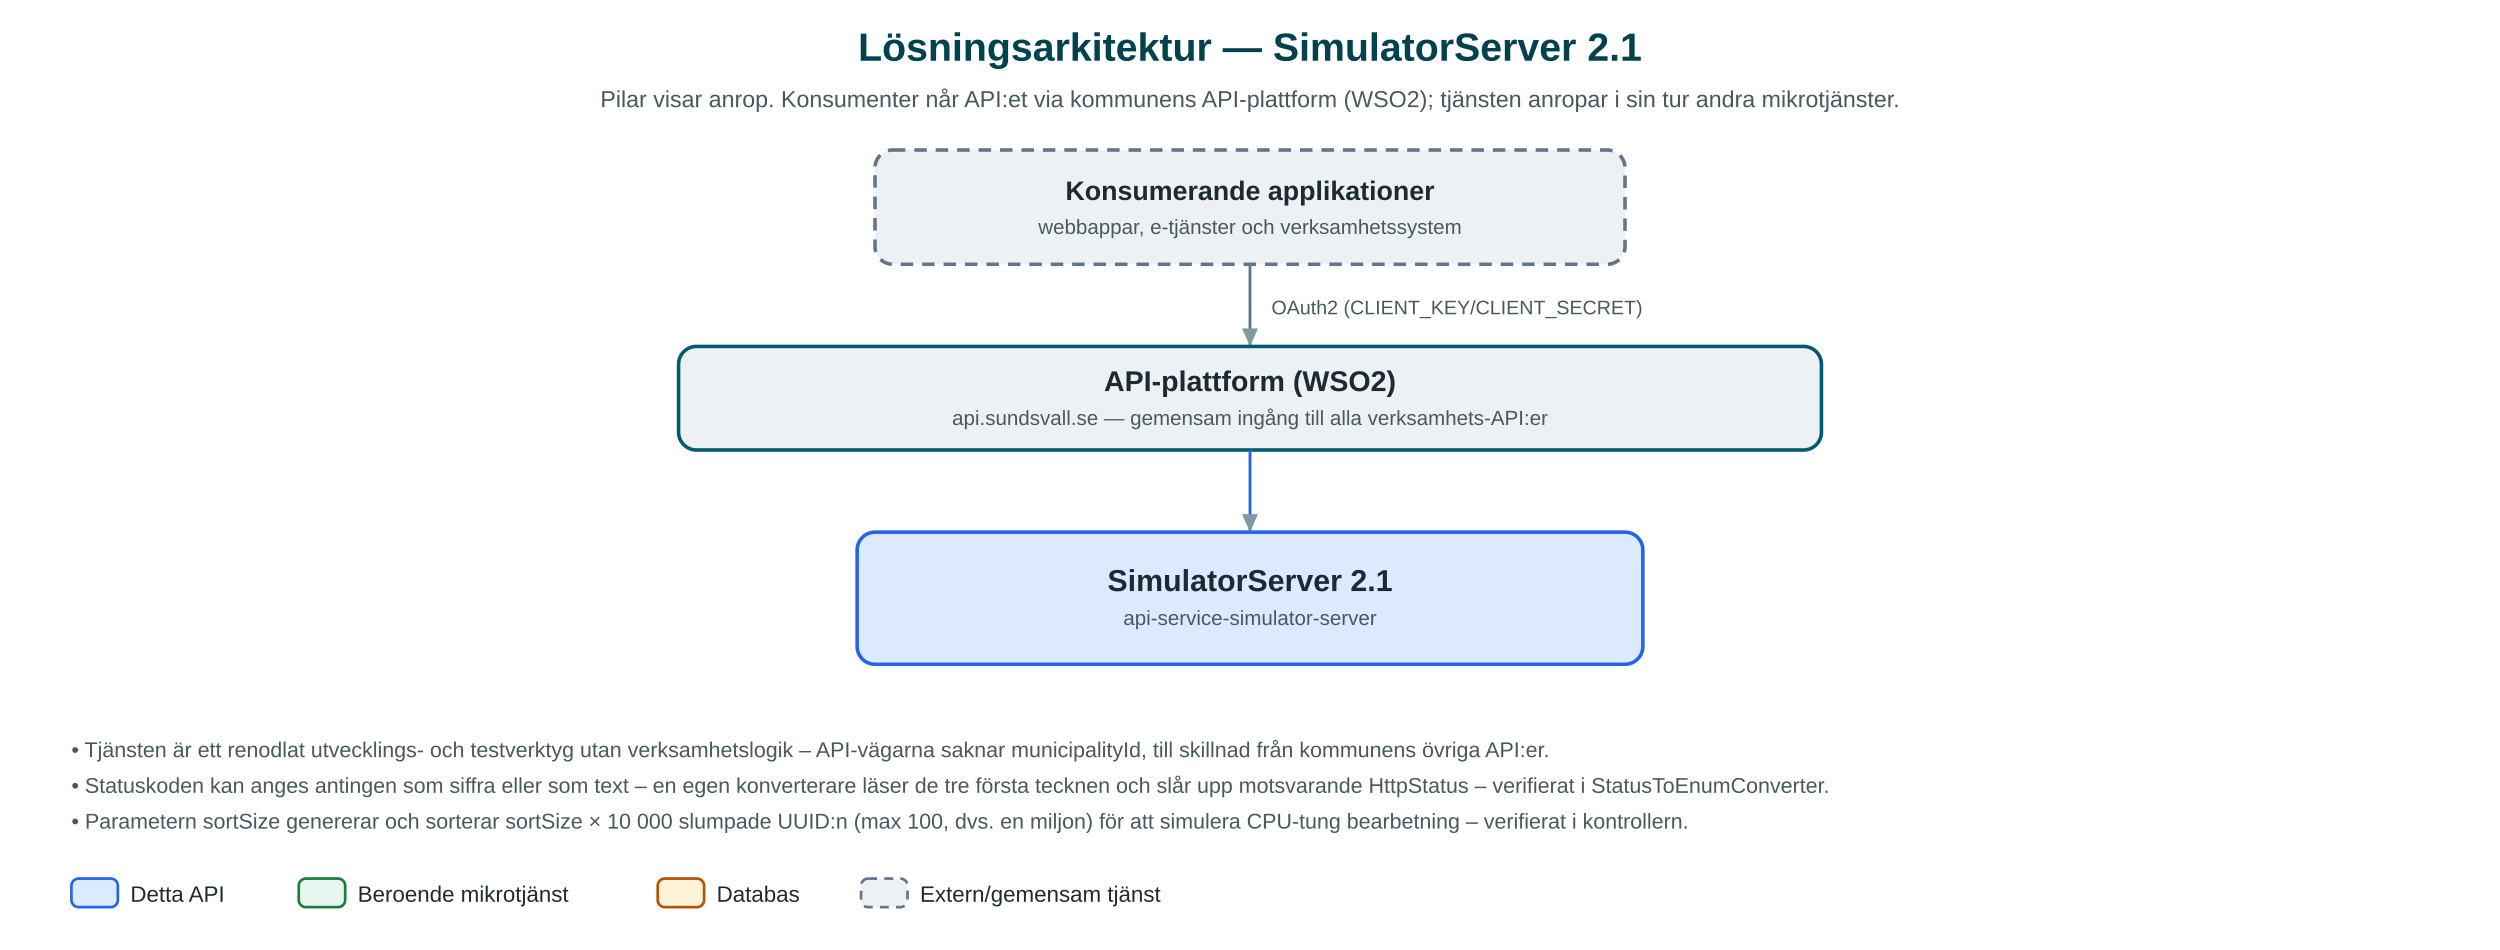
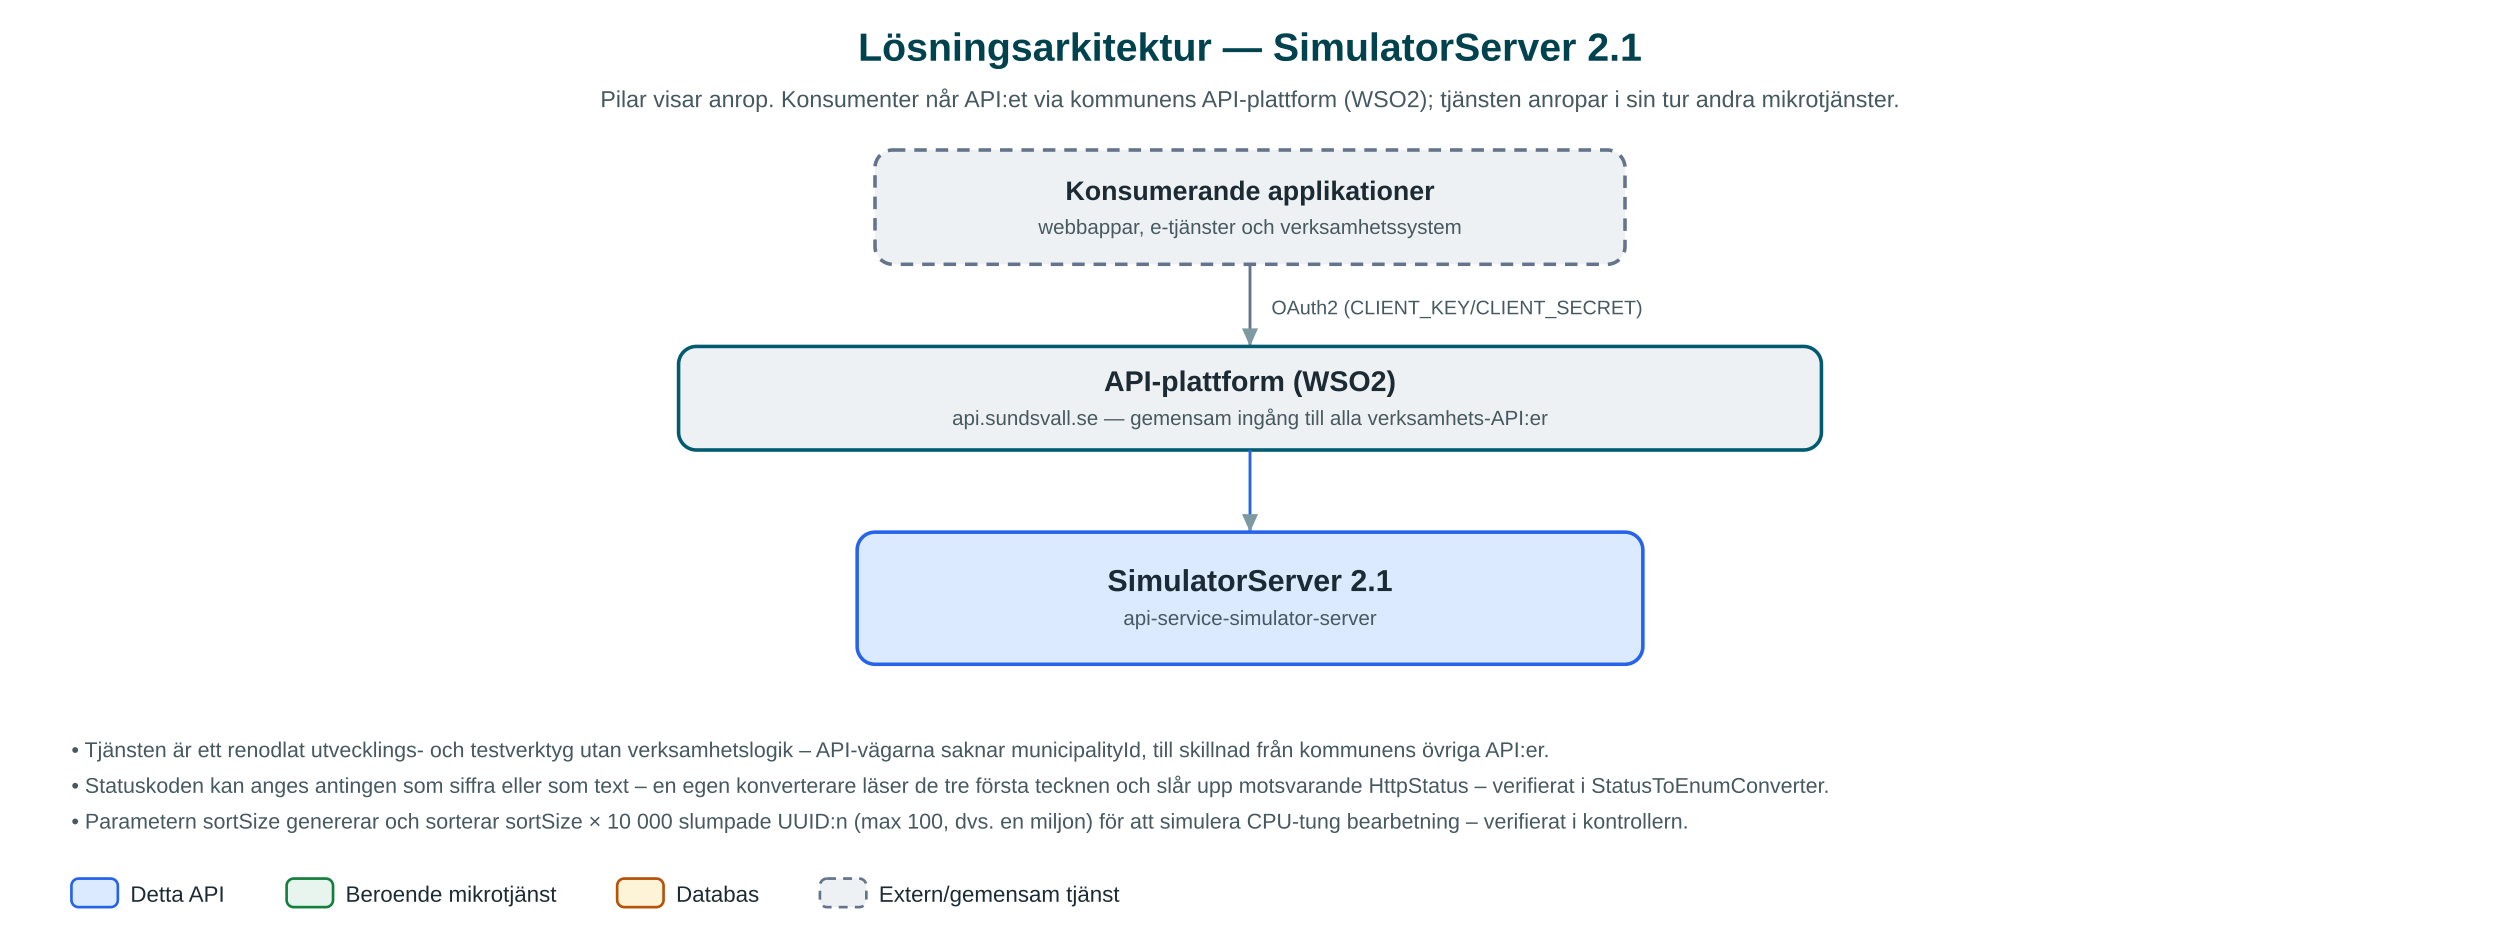
<svg xmlns="http://www.w3.org/2000/svg" viewBox="0 0 1400 532" font-family="Segoe UI, Helvetica Neue, Arial, sans-serif" role="img" aria-label="Arkitekturdiagram för SimulatorServer 2.1">
  <defs>
    <marker id="arr" viewBox="0 0 10 10" refX="9" refY="5" markerWidth="7" markerHeight="7" orient="auto-start-reverse">
      <path d="M 0 1 L 9 5 L 0 9 z" fill="#7d99a1" />
    </marker>
  </defs>
  <rect width="1400" height="532" fill="#ffffff" />
  <text x="700.0" y="34" text-anchor="middle" font-size="22" font-weight="bold" fill="#00434f">Lösningsarkitektur — SimulatorServer 2.1</text>
  <text x="700.0" y="60" text-anchor="middle" font-size="13" fill="#46595f">Pilar visar anrop. Konsumenter når API:et via kommunens API-plattform (WSO2); tjänsten anropar i sin tur andra mikrotjänster.</text>
  <rect x="490.0" y="84" rx="10" width="420" height="64" fill="#eef1f4" stroke="#64748b" stroke-width="2" stroke-dasharray="7,5" />
  <text x="700.0" y="112.0" text-anchor="middle" font-size="15" font-weight="bold" fill="#1c2b33">Konsumerande applikationer</text>
  <text x="700.0" y="131.0" text-anchor="middle" font-size="11.5" fill="#46595f">webbappar, e-tjänster och verksamhetssystem</text>
  <path d="M 700.0 148 L 700.0 194" fill="none" stroke="#64748b" stroke-width="1.6" marker-end="url(#arr)" />
  <text x="712.0" y="176" font-size="11" fill="#46595f">OAuth2 (CLIENT_KEY/CLIENT_SECRET)</text>
  <rect x="380.0" y="194" rx="10" width="640" height="58" fill="#eef1f4" stroke="#005a70" stroke-width="2" />
  <text x="700.0" y="219.0" text-anchor="middle" font-size="16" font-weight="bold" fill="#1c2b33">API-plattform (WSO2)</text>
  <text x="700.0" y="238.0" text-anchor="middle" font-size="11.5" fill="#46595f">api.sundsvall.se — gemensam ingång till alla verksamhets-API:er</text>
  <path d="M 700.0 252 L 700.0 298" fill="none" stroke="#2563eb" stroke-width="1.6" marker-end="url(#arr)" />
  <rect x="480.0" y="298" rx="10" width="440" height="74" fill="#dbeafe" stroke="#2563eb" stroke-width="2" />
  <text x="700.0" y="331.0" text-anchor="middle" font-size="17" font-weight="bold" fill="#1c2b33">SimulatorServer 2.1</text>
  <text x="700.0" y="350.0" text-anchor="middle" font-size="11.5" fill="#46595f">api-service-simulator-server</text>
  <text x="40" y="424" font-size="12" fill="#46595f">• Tjänsten är ett renodlat utvecklings- och testverktyg utan verksamhetslogik – API-vägarna saknar municipalityId, till skillnad från kommunens övriga API:er.</text>
  <text x="40" y="444" font-size="12" fill="#46595f">• Statuskoden kan anges antingen som siffra eller som text – en egen konverterare läser de tre första tecknen och slår upp motsvarande HttpStatus – verifierat i StatusToEnumConverter.</text>
  <text x="40" y="464" font-size="12" fill="#46595f">• Parametern sortSize genererar och sorterar sortSize × 10 000 slumpade UUID:n (max 100, dvs. en miljon) för att simulera CPU-tung bearbetning – verifierat i kontrollern.</text>
  <rect x="40" y="492" width="26" height="16" rx="4" fill="#dbeafe" stroke="#2563eb" stroke-width="1.5" />
  <text x="73" y="505" font-size="12.5" fill="#1c2b33">Detta API</text>
-   <rect x="167.3" y="492" width="26" height="16" rx="4" fill="#e8f5ee" stroke="#15803d" stroke-width="1.5" />
-   <text x="200.3" y="505" font-size="12.5" fill="#1c2b33">Beroende mikrotjänst</text>
-   <rect x="368.3" y="492" width="26" height="16" rx="4" fill="#fdf3d7" stroke="#b45309" stroke-width="1.5" />
-   <text x="401.3" y="505" font-size="12.5" fill="#1c2b33">Databas</text>
-   <rect x="482.2" y="492" width="26" height="16" rx="4" fill="#eef1f4" stroke="#64748b" stroke-width="1.5" stroke-dasharray="5,4" />
-   <text x="515.2" y="505" font-size="12.5" fill="#1c2b33">Extern/gemensam tjänst</text>
+   <rect x="160.5" y="492" width="26" height="16" rx="4" fill="#e8f5ee" stroke="#15803d" stroke-width="1.5" />
+   <text x="193.5" y="505" font-size="12.5" fill="#1c2b33">Beroende mikrotjänst</text>
+   <rect x="345.6" y="492" width="26" height="16" rx="4" fill="#fdf3d7" stroke="#b45309" stroke-width="1.5" />
+   <text x="378.6" y="505" font-size="12.5" fill="#1c2b33">Databas</text>
+   <rect x="459.15" y="492" width="26" height="16" rx="4" fill="#eef1f4" stroke="#64748b" stroke-width="1.5" stroke-dasharray="5,4" />
+   <text x="492.15" y="505" font-size="12.5" fill="#1c2b33">Extern/gemensam tjänst</text>
</svg>
